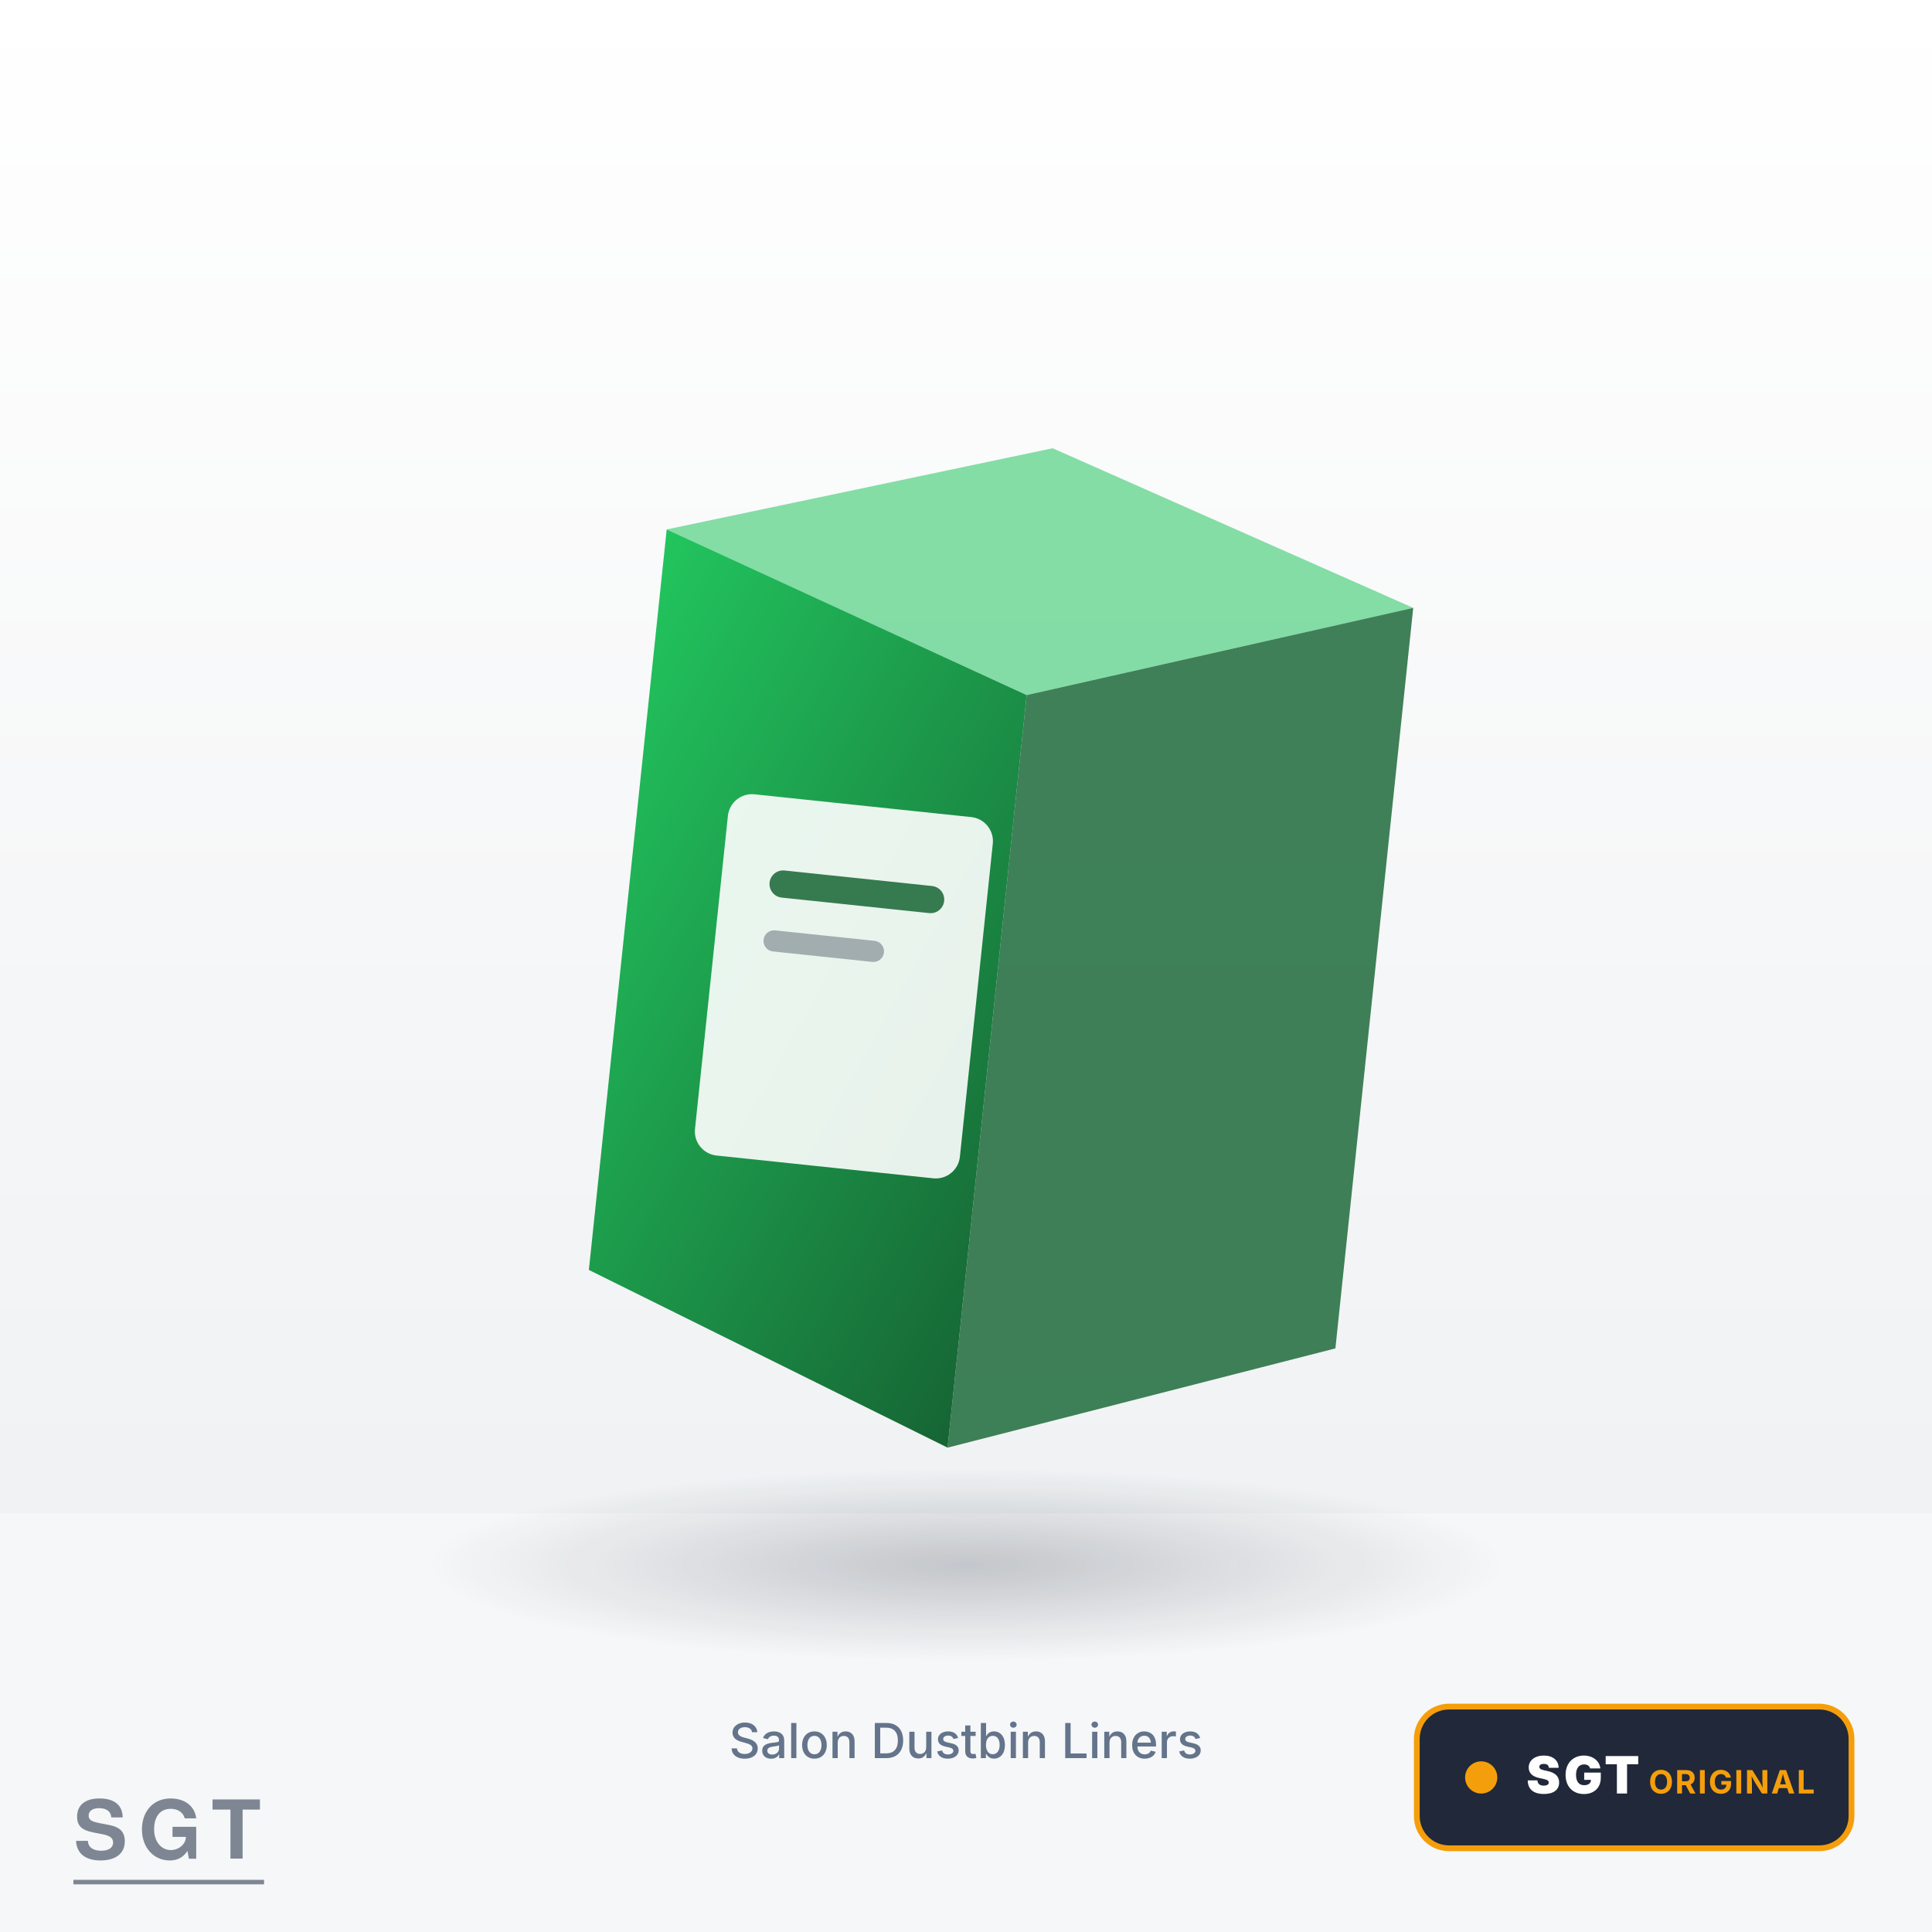
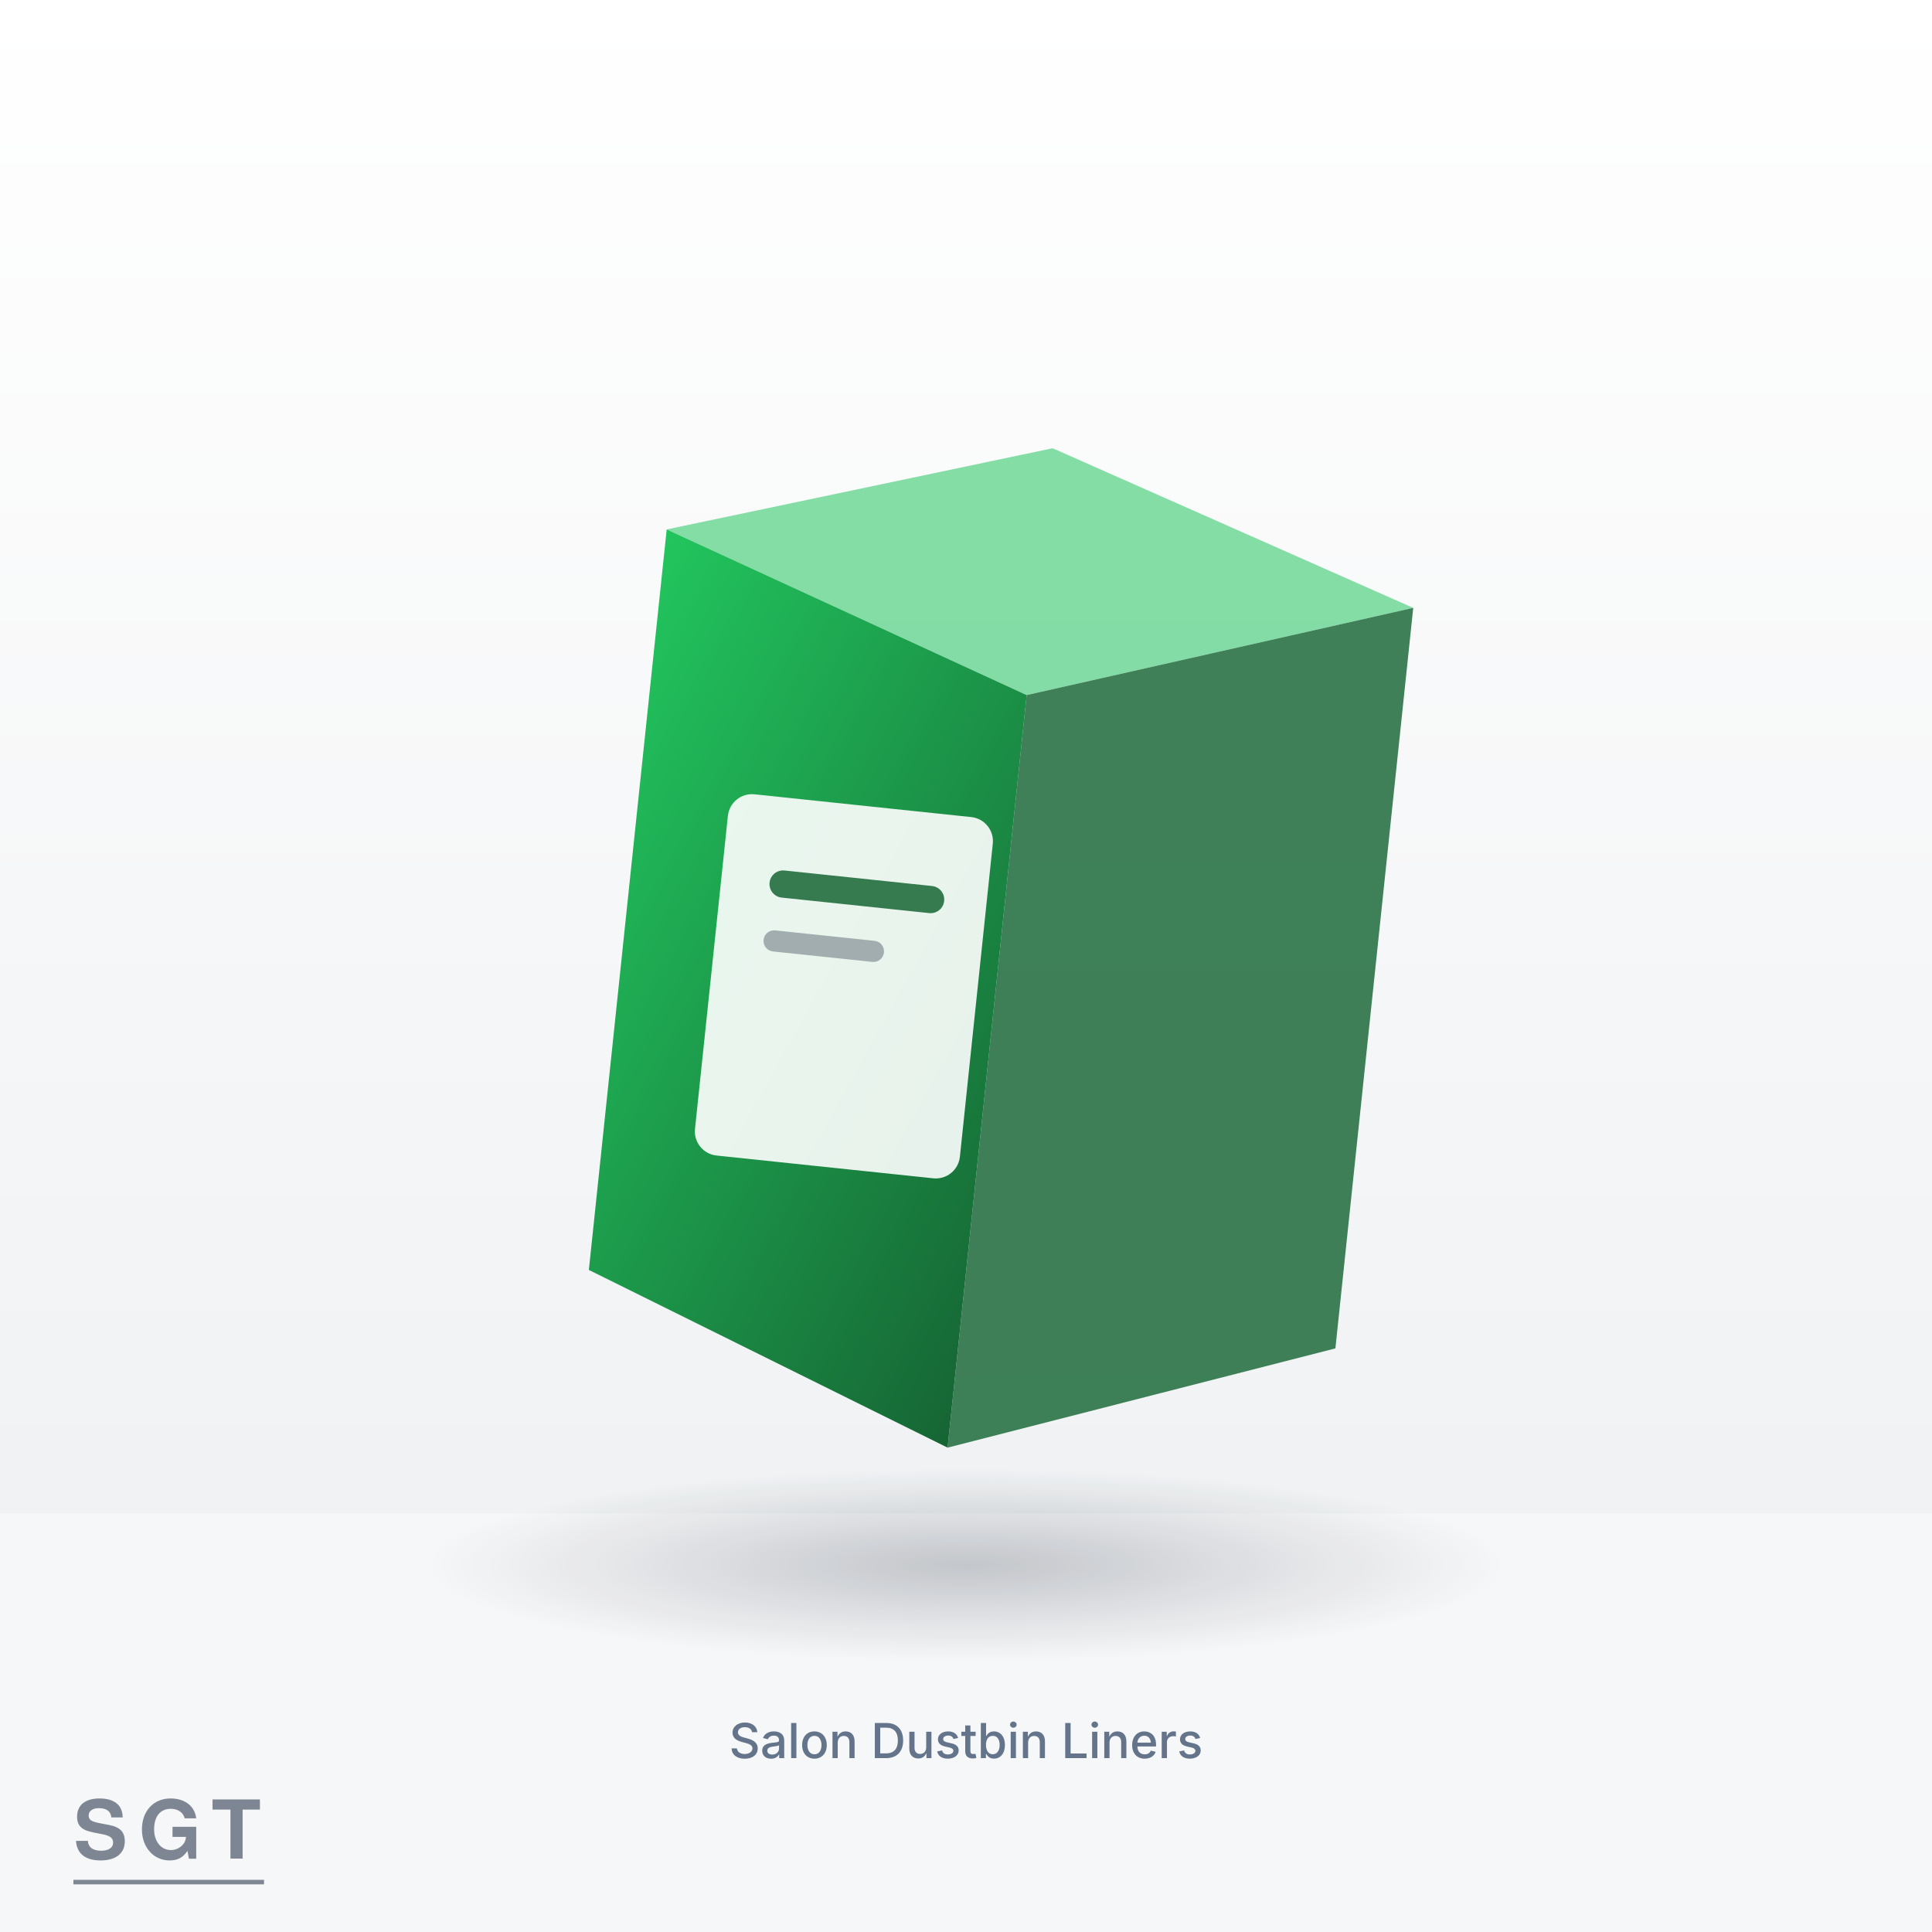
<svg xmlns="http://www.w3.org/2000/svg" viewBox="0 0 600 600" width="600" height="600" role="img" aria-label="Salon Dustbin Liners — Cleaning &amp; Hygiene">
  <defs>
    <linearGradient id="bg" x1="0" y1="0" x2="0" y2="1">
      <stop offset="0%" stop-color="#ffffff" />
      <stop offset="100%" stop-color="#eceef0" />
    </linearGradient>
    <linearGradient id="body" x1="0" y1="0" x2="1" y2="1">
      <stop offset="0%" stop-color="#22c55e" />
      <stop offset="100%" stop-color="#166534" />
    </linearGradient>
    <linearGradient id="stroke" x1="0" y1="0" x2="1" y2="1">
      <stop offset="0%" stop-color="#22c55e" />
      <stop offset="100%" stop-color="#166534" />
    </linearGradient>
    <radialGradient id="shadow" cx="50%" cy="50%">
      <stop offset="0%" stop-color="#0f172a" stop-opacity="0.22" />
      <stop offset="100%" stop-color="#0f172a" stop-opacity="0" />
    </radialGradient>
  </defs>
  <rect width="600" height="600" fill="url(#bg)" />
  <rect y="470" width="600" height="130" fill="#f6f7f8" />
  <ellipse cx="300" cy="486" rx="168" ry="30" fill="url(#shadow)" />
  <g transform="translate(310 300) rotate(6) scale(0.94) translate(-300 -300)">
    <path d="M176 168l124-40 124 40-124 42z" fill="#22c55e" opacity="0.55" />
    <path d="M176 168l124 42v250l-124-46z" fill="url(#body)" />
    <path d="M424 168l-124 42v250l124-46z" fill="#166534" opacity="0.82" />
    <rect x="206" y="252" width="88" height="120" rx="8" fill="#ffffff" opacity="0.9" />
    <rect x="222" y="276" width="58" height="9" rx="4.5" fill="#166534" opacity="0.85" />
    <rect x="222" y="296" width="40" height="7" rx="3.5" fill="#1e293b" opacity="0.35" />
  </g>
  <text x="300" y="546" font-family="ui-sans-serif,system-ui,-apple-system,sans-serif" font-size="15" font-weight="500" fill="#64748b" text-anchor="middle">Salon Dustbin Liners</text>
  <g id="sgt-mark" opacity="0.62">
    <text x="22.8" y="577.2" fill="#334155" font-family="Helvetica Neue, Helvetica, Arial, sans-serif" font-size="25.2" font-weight="600" letter-spacing="3.53">SGT</text>
    <rect x="22.8" y="583.8" width="59.2" height="1.4" fill="#334155" />
  </g>
-   <g id="sgt-brand-tag" transform="translate(440, 530)">
-     <rect x="0" y="0" width="135" height="44" rx="10" fill="#0f172a" fill-opacity="0.92" stroke="#f59e0b" stroke-width="1.8" />
-     <circle cx="20" cy="22" r="5" fill="#f59e0b" />
-     <text x="34" y="27" font-family="system-ui, -apple-system, sans-serif" font-weight="900" font-size="16" fill="#ffffff" letter-spacing="1">SGT</text>
-     <text x="72" y="27" font-family="system-ui, -apple-system, sans-serif" font-weight="700" font-size="10" fill="#f59e0b" letter-spacing="0.5">ORIGINAL</text>
-   </g>
</svg>
